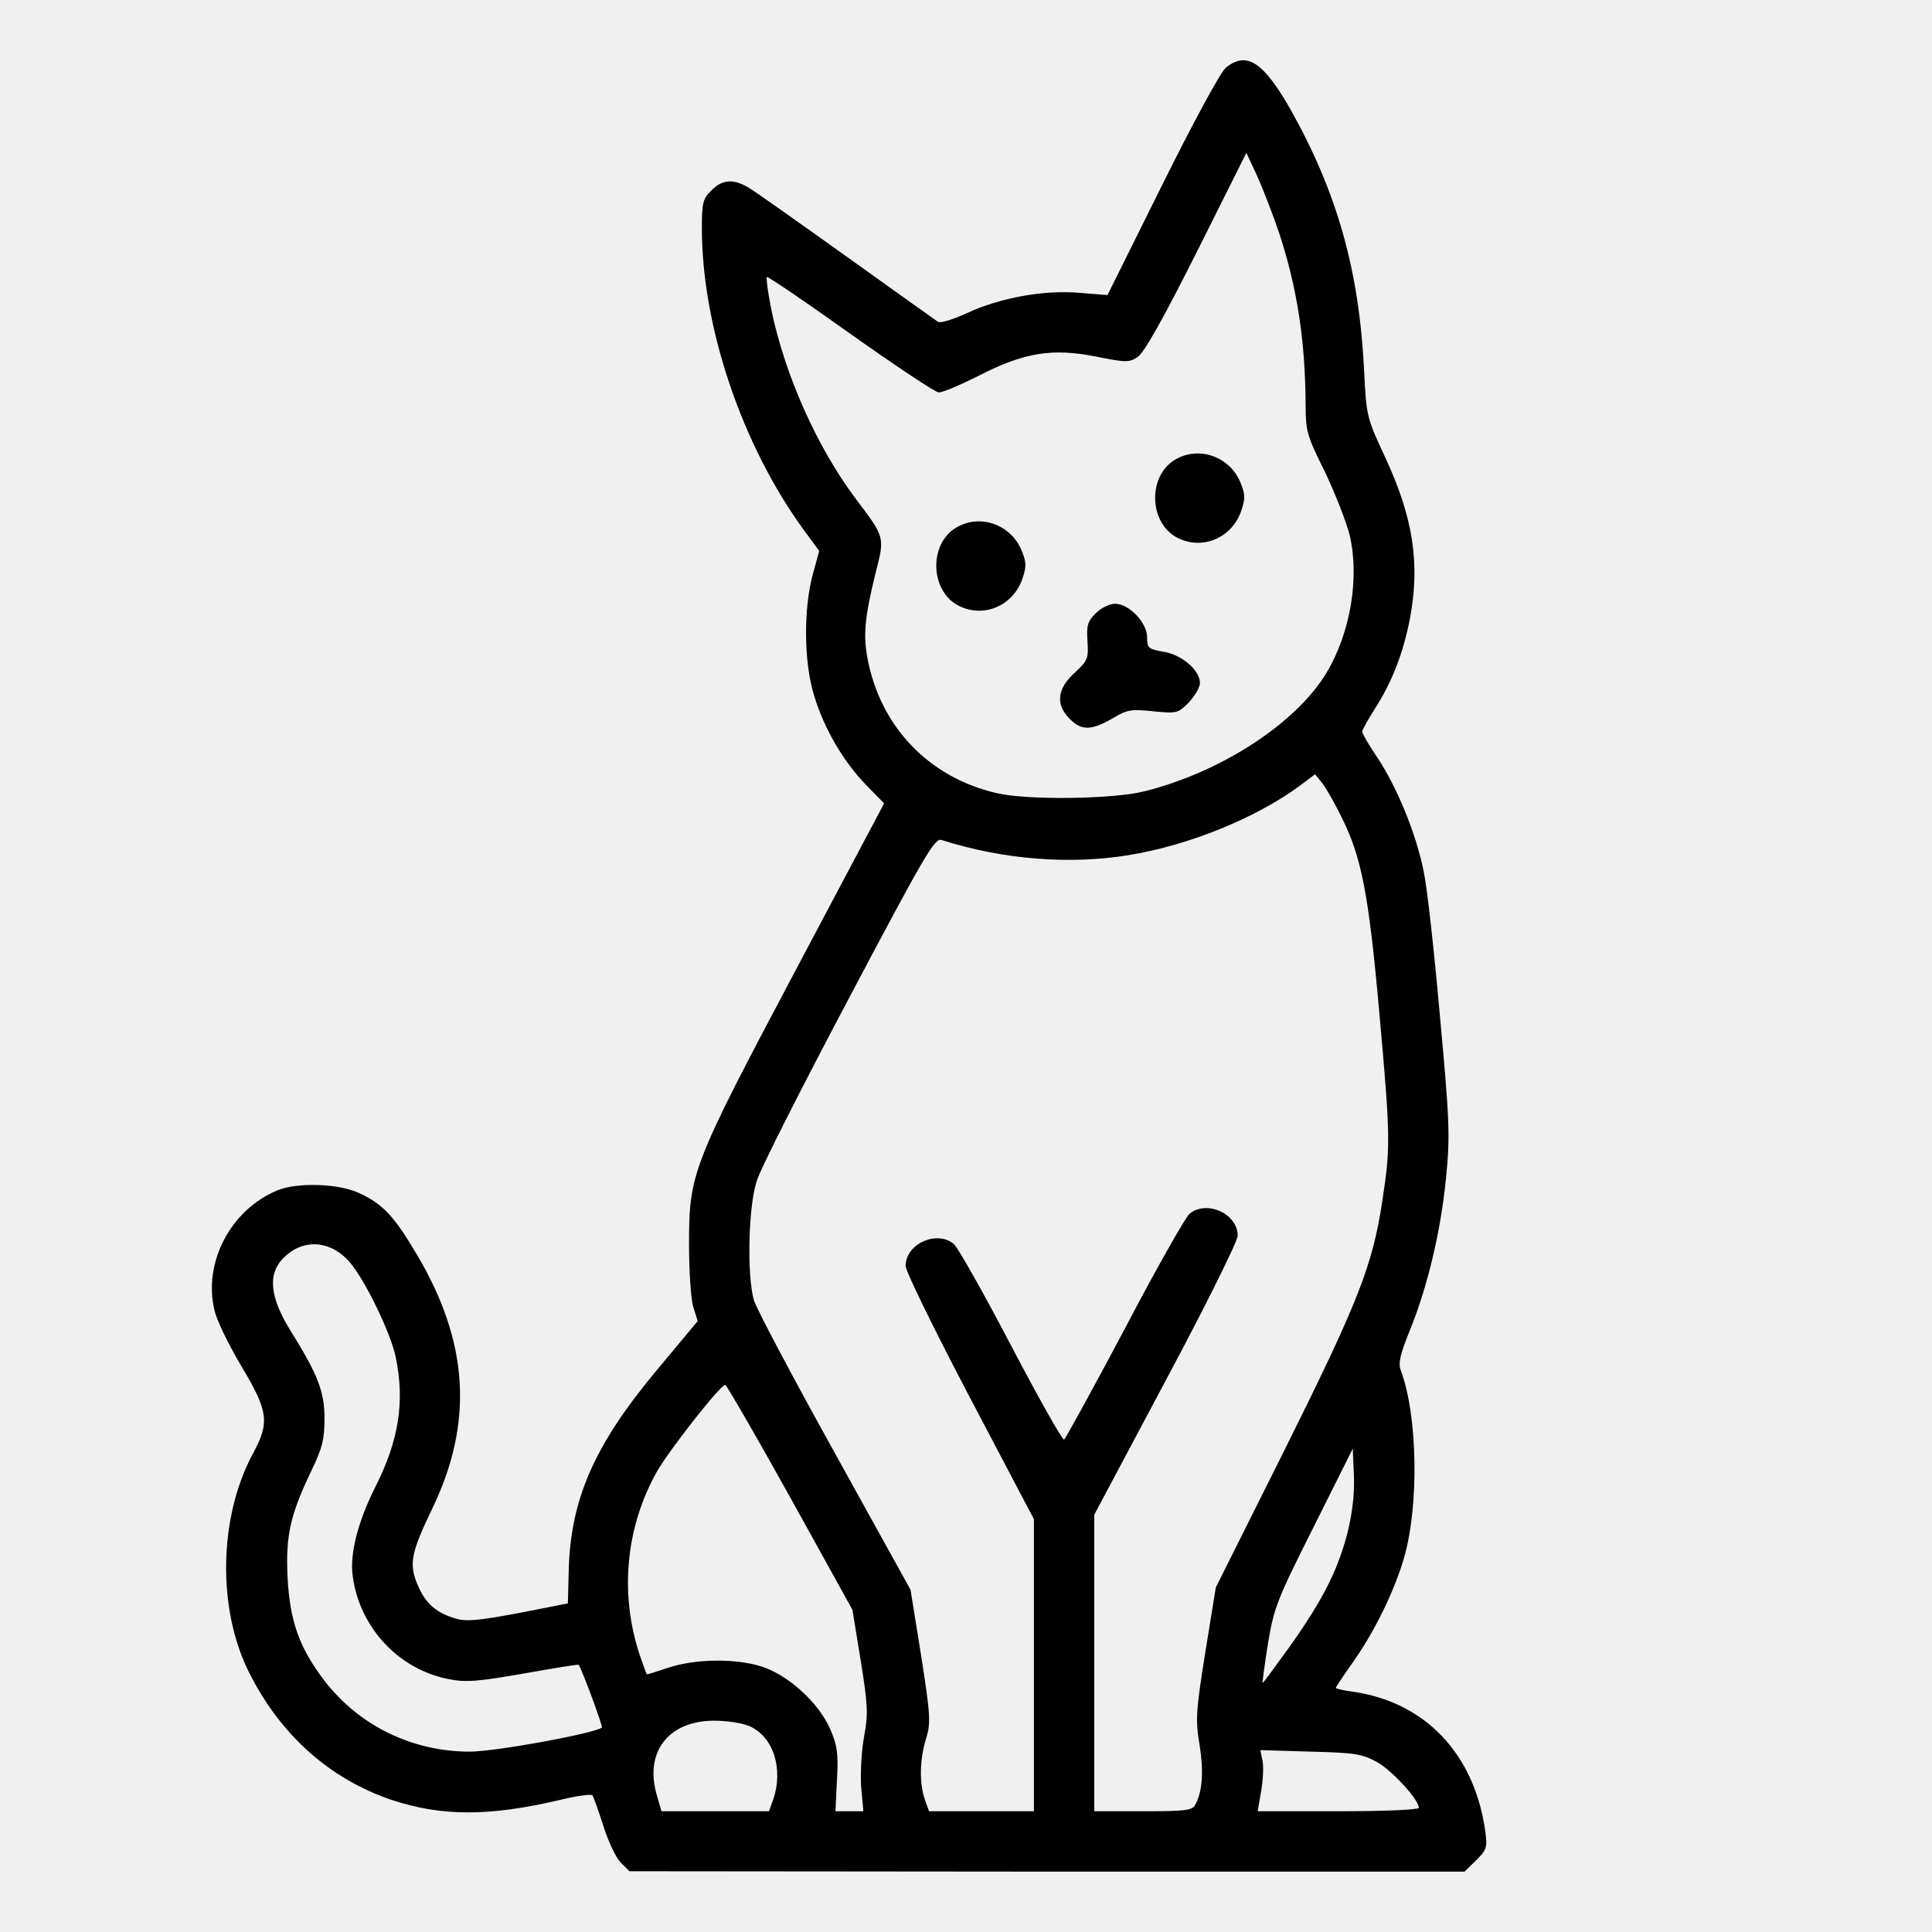
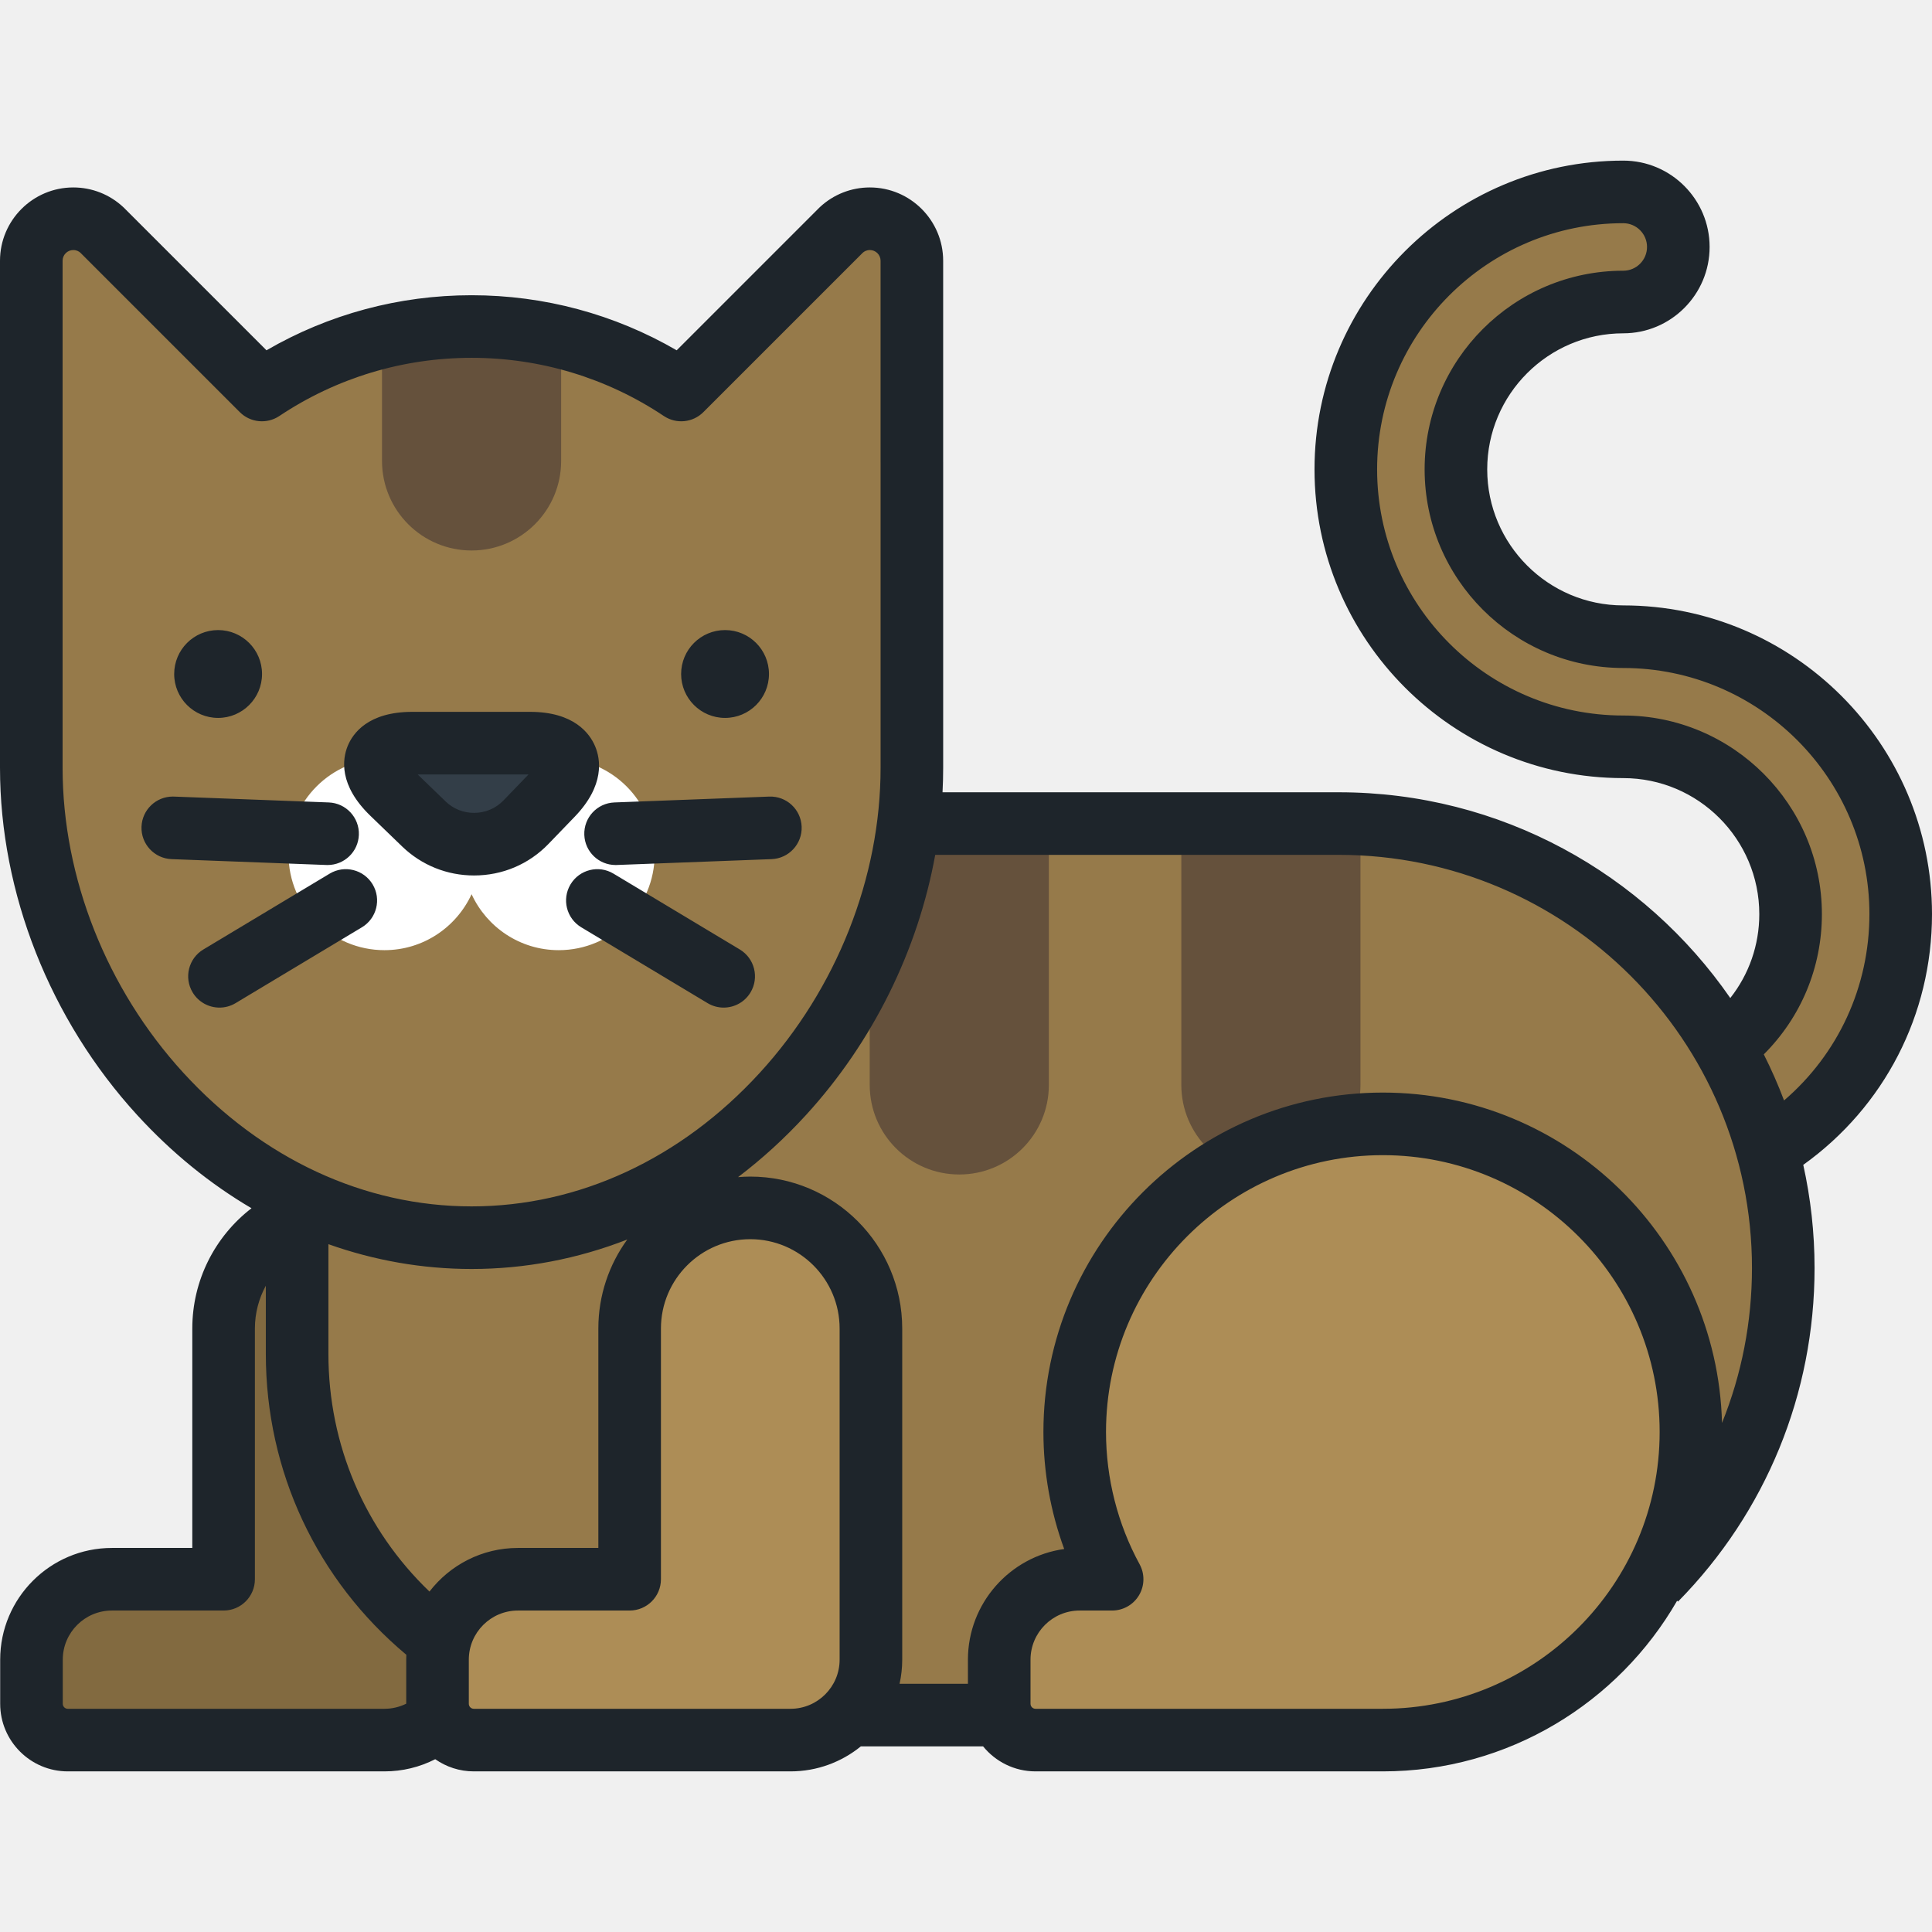
- <svg xmlns="http://www.w3.org/2000/svg" version="1.0" width="512pt" height="512pt" viewBox="0 0 512 512" preserveAspectRatio="xMidYMid meet">
-   <g transform="translate(0,512) scale(0.1,-0.1)" fill="#000000" stroke="none">
-     <path d="M3249 4941 c-14 -11 -86 -144 -169 -311 l-145 -292 -75 6 c-94 8 -210 -13 -298 -54 -35 -16 -69 -27 -76 -23 -6 4 -114 81 -241 172 -126 90 -243 173 -260 183 -41 25 -71 23 -100 -7 -22 -21 -25 -33 -25 -99 0 -263 107 -578 272 -803 l39 -53 -17 -62 c-25 -93 -24 -235 4 -323 26 -86 78 -175 139 -237 l46 -47 -237 -447 c-274 -517 -280 -534 -280 -724 0 -69 5 -142 11 -163 l12 -38 -110 -132 c-166 -199 -228 -343 -232 -534 l-2 -82 -50 -10 c-170 -34 -214 -40 -245 -31 -53 15 -81 39 -102 87 -25 57 -20 86 38 206 109 227 97 439 -41 672 -61 103 -91 135 -155 164 -55 25 -164 28 -216 6 -124 -52 -197 -193 -165 -320 6 -25 38 -91 71 -146 71 -119 75 -148 31 -230 -91 -167 -96 -410 -12 -579 83 -167 214 -284 379 -340 133 -44 259 -44 446 0 44 11 83 16 86 12 3 -4 16 -40 29 -81 13 -41 33 -84 46 -97 l23 -23 1107 -1 1106 0 31 30 c28 28 30 34 24 78 -29 205 -160 342 -352 369 -24 3 -44 8 -44 10 0 2 20 32 44 66 59 83 111 190 137 279 40 139 36 378 -9 497 -7 19 -1 43 24 105 47 115 82 262 96 403 11 113 10 148 -16 430 -15 170 -34 342 -43 383 -19 97 -70 223 -122 301 -23 34 -41 65 -41 70 0 5 16 33 35 63 45 71 73 144 91 234 28 147 10 269 -66 432 -48 103 -49 107 -55 228 -13 265 -71 471 -195 692 -72 126 -116 155 -171 111z m140 -436 c49 -148 70 -288 71 -456 0 -71 3 -83 51 -179 27 -57 57 -133 66 -169 26 -113 2 -257 -61 -363 -80 -134 -279 -264 -483 -315 -82 -21 -311 -24 -391 -5 -180 41 -309 176 -343 357 -12 65 -7 111 22 229 24 93 24 92 -53 194 -103 137 -188 328 -224 502 -9 45 -14 83 -12 86 3 2 103 -66 222 -151 120 -85 225 -155 234 -155 10 0 58 20 107 45 120 61 193 73 310 50 79 -16 87 -16 110 -1 17 11 68 102 157 279 l131 262 28 -60 c15 -33 41 -100 58 -150z m166 -1550 c53 -106 72 -202 100 -515 30 -334 30 -359 9 -498 -26 -175 -63 -269 -259 -663 l-183 -366 -28 -173 c-25 -156 -26 -180 -15 -244 11 -69 8 -123 -11 -158 -8 -16 -25 -18 -138 -18 l-130 0 0 393 0 393 190 357 c105 196 190 368 190 382 0 59 -83 96 -128 58 -11 -10 -89 -147 -172 -306 -84 -158 -156 -289 -160 -292 -4 -3 -67 109 -140 248 -72 138 -141 260 -152 270 -45 38 -128 1 -128 -58 0 -14 77 -171 170 -348 l170 -323 0 -387 0 -387 -139 0 -139 0 -11 31 c-15 43 -14 105 3 161 13 42 12 61 -13 221 l-28 174 -201 363 c-111 200 -207 381 -214 404 -19 66 -15 251 8 318 10 32 120 249 244 483 200 378 227 425 245 419 163 -52 340 -66 497 -40 160 26 338 99 453 184 l40 30 18 -22 c9 -11 33 -52 52 -91z m-2629 -1179 c41 -47 110 -189 123 -254 24 -117 8 -219 -54 -342 -47 -93 -69 -180 -60 -239 19 -136 123 -246 255 -271 45 -9 78 -6 198 15 79 14 145 25 146 23 13 -25 64 -163 61 -166 -15 -15 -282 -64 -350 -64 -153 0 -294 69 -386 189 -66 87 -91 157 -97 274 -5 110 7 164 63 281 29 60 35 84 35 138 0 73 -18 118 -91 235 -53 86 -60 147 -20 189 51 54 125 51 177 -8z m1168 -624 l165 -298 22 -135 c19 -118 20 -142 9 -201 -7 -36 -10 -96 -8 -132 l6 -66 -37 0 -37 0 4 83 c4 70 1 91 -18 135 -30 69 -110 142 -180 165 -70 23 -180 21 -250 -3 -30 -10 -55 -18 -56 -17 -1 1 -9 23 -18 49 -55 164 -38 342 46 490 33 57 167 228 180 228 3 0 81 -134 172 -298z m1477 -94 c-26 -100 -65 -177 -152 -300 -39 -54 -71 -98 -73 -98 -1 0 5 46 14 103 16 96 23 115 121 310 l104 208 3 -72 c2 -47 -4 -98 -17 -151z m-1586 -512 c64 -27 92 -113 64 -195 l-11 -31 -143 0 -142 0 -13 45 c-32 113 32 195 153 195 32 0 73 -6 92 -14z m1665 -96 c40 -23 110 -99 110 -121 0 -5 -90 -9 -214 -9 l-213 0 9 52 c5 29 7 65 4 81 l-6 29 133 -4 c119 -3 136 -6 177 -28z" />
-     <path d="M3118 3904 c-77 -41 -75 -169 2 -209 66 -34 144 -1 169 70 12 35 11 45 -2 77 -28 67 -107 96 -169 62z" />
-     <path d="M2538 3724 c-77 -41 -75 -169 2 -209 66 -34 144 -1 169 70 12 35 11 45 -2 77 -28 67 -107 96 -169 62z" />
-     <path d="M2904 3495 c-22 -22 -25 -33 -22 -75 3 -46 0 -51 -34 -83 -47 -42 -51 -85 -13 -122 31 -32 57 -31 113 1 40 24 50 25 108 19 62 -6 65 -6 94 23 16 17 30 40 30 52 0 34 -49 76 -98 83 -39 7 -42 10 -42 38 0 39 -48 89 -85 89 -14 0 -37 -11 -51 -25z" />
+ <svg xmlns="http://www.w3.org/2000/svg" version="1.1" id="Layer_1" x="0px" y="0px" viewBox="0 0 512 512" style="enable-background:new 0 0 512 512;" xml:space="preserve">
+   <path style="fill:#967A4A;" d="M430.18,315.786c-8.056,0-14.59-6.532-14.59-14.59c0-8.058,6.533-14.59,14.59-14.59  c24.452,0,44.345-19.895,44.345-44.347s-19.893-44.347-44.345-44.347c-40.543,0-73.527-32.984-73.527-73.527  s32.983-73.527,73.527-73.527c8.057,0,14.59,6.532,14.59,14.59c0,8.057-6.532,14.59-14.59,14.59  c-24.454,0-44.347,19.895-44.347,44.347s19.892,44.347,44.347,44.347c40.541,0,73.526,32.984,73.526,73.526  C503.706,282.802,470.721,315.786,430.18,315.786z" />
+   <path style="fill:#826A40;" d="M91.229,320.104c-17.66,0-31.973,14.314-31.973,31.972v66.439H29.655  c-11.769,0-21.312,9.541-21.312,21.313v11.693c0,5.313,4.306,9.62,9.622,9.62h83.923c11.771,0,21.312-9.541,21.312-21.313v-87.753  C123.199,334.418,108.885,320.104,91.229,320.104z" />
+   <path style="fill:#967A4A;" d="M354.795,218.255H78.74v140.537c0,52.864,42.854,95.718,95.717,95.718h180.338v-0.681  c65.054,0,117.788-52.735,117.788-117.787C472.583,270.989,419.848,218.255,354.795,218.255z" />
+   <g>
+     <path style="fill:#65513C;" d="M230.484,218.255v69.26c0,13.109,10.627,23.736,23.736,23.736c13.109,0,23.738-10.627,23.738-23.736   v-69.26H230.484z" />
+     <path style="fill:#65513C;" d="M313.063,218.255v69.26c0,13.109,10.627,23.736,23.735,23.736c13.111,0,23.738-10.627,23.738-23.736   v-69.26H313.063z" />
  </g>
+   <g>
+     <path style="fill:#AD8D56;" d="M366.465,297.835c-45.094,0-81.654,36.558-81.654,81.653c0,14.136,3.594,27.432,9.916,39.027h-8.609   c-11.77,0-21.313,9.541-21.313,21.313v11.693c0,5.313,4.306,9.62,9.622,9.62h92.039c45.095,0,81.654-36.557,81.654-81.654   C448.119,334.393,411.56,297.835,366.465,297.835z" />
+     <path style="fill:#AD8D56;" d="M198.833,320.104c-17.66,0-31.972,14.314-31.972,31.972v66.439H137.26   c-11.771,0-21.313,9.541-21.313,21.313v11.693c0,5.313,4.306,9.62,9.621,9.62h83.923c11.771,0,21.312-9.541,21.312-21.313v-87.753   C230.803,334.418,216.489,320.104,198.833,320.104z" />
+   </g>
+   <path style="fill:#967A4A;" d="M241.654,122.493V69.102c0-6.15-4.982-11.133-11.132-11.133c-2.931,0-5.598,1.131-7.585,2.984  l-42.402,42.401c-15.901-10.62-35.004-16.82-55.561-16.82s-39.661,6.201-55.562,16.821L27.01,60.953  c-1.988-1.851-4.653-2.984-7.584-2.984c-6.149,0-11.132,4.983-11.132,11.133v134.352C8.294,267.895,60.533,328,124.975,328  c64.44,0,116.682-60.105,116.682-124.546v-80.96L241.654,122.493L241.654,122.493z" />
+   <path style="fill:#FFFFFF;" d="M148.066,200.953H101.88c-14.041,0-25.424,11.384-25.424,25.426  c0,14.042,11.383,25.425,25.424,25.425c10.258,0,19.073-6.086,23.094-14.832c4.021,8.746,12.836,14.832,23.093,14.832  c14.041,0,25.426-11.383,25.426-25.425C173.493,212.337,162.108,200.953,148.066,200.953z" />
+   <path style="fill:#333E48;" d="M139.384,217.892c-7.303,7.572-19.467,7.788-27.032,0.482l-8.439-8.149  c-7.567-7.306-5.153-13.284,5.366-13.284h31.185c10.517,0,13.149,6.195,5.848,13.767L139.384,217.892z" />
+   <path style="fill:#65513C;" d="M124.974,86.534c-8.181,0-16.125,1.004-23.737,2.854v32.761c0,13.109,10.627,23.736,23.737,23.736  c13.11,0,23.736-10.627,23.736-23.736V89.388C141.097,87.538,133.155,86.534,124.974,86.534z" />
+   <path style="fill:#1E252B;" d="M57.801,190.255c6.428,0,11.641-5.212,11.641-11.64c0-6.429-5.213-11.64-11.641-11.64  s-11.641,5.211-11.641,11.64C46.159,185.043,51.372,190.255,57.801,190.255z M154.847,221.258c0.168,4.47,3.845,7.98,8.282,7.98  c0.106,0,0.212-0.002,0.32-0.006l41.024-1.553c4.577-0.174,8.147-4.024,7.973-8.601c-0.173-4.577-4.01-8.144-8.601-7.974  l-41.024,1.553C158.243,212.829,154.672,216.681,154.847,221.258z M192.148,190.255c6.427,0,11.638-5.212,11.638-11.64  c0-6.429-5.212-11.64-11.638-11.64c-6.431,0-11.644,5.211-11.644,11.64C180.505,185.043,185.718,190.255,192.148,190.255z   M145.354,223.649l6.929-7.185c8.078-8.378,6.863-15.327,5.419-18.723c-1.443-3.396-5.601-9.094-17.238-9.094h-31.185  c-11.731,0-15.783,5.694-17.155,9.089c-1.371,3.395-2.412,10.307,6.028,18.455l8.439,8.149c5.122,4.945,11.88,7.669,19.032,7.669  C133.147,232.009,140.155,229.04,145.354,223.649z M110.686,205.235h29.382l-6.654,6.899c-2.045,2.119-4.812,3.287-7.792,3.287  c-2.83,0-5.497-1.07-7.509-3.013L110.686,205.235z M196.054,251.62l-33.477-20.099c-3.926-2.358-9.022-1.086-11.379,2.842  c-2.359,3.927-1.086,9.022,2.841,11.379l33.478,20.099c1.336,0.803,2.808,1.184,4.262,1.184c2.817,0,5.563-1.435,7.117-4.026  C201.254,259.072,199.982,253.978,196.054,251.62z M86.819,229.238c4.436,0,8.114-3.51,8.282-7.98  c0.174-4.577-3.396-8.429-7.973-8.601l-41.024-1.553c-0.108-0.003-0.213-0.006-0.32-0.006c-4.436,0-8.114,3.51-8.282,7.98  c-0.174,4.577,3.396,8.429,7.973,8.601l41.024,1.553C86.607,229.236,86.713,229.238,86.819,229.238z M512,242.259  c0-45.116-36.704-81.82-81.82-81.82c-19.88,0-36.053-16.173-36.053-36.053c0-19.88,16.173-36.053,36.053-36.053  c12.618,0,22.884-10.266,22.884-22.884s-10.266-22.884-22.884-22.884c-45.116,0-81.821,36.705-81.821,81.821  s36.705,81.821,81.821,81.821c19.878,0,36.051,16.173,36.051,36.053c0,8.21-2.74,15.955-7.687,22.23  c-22.773-32.917-60.783-54.528-103.75-54.528H249.78c0.112-2.169,0.17-4.337,0.17-6.506v-80.96c0-0.077-0.001-0.156-0.003-0.232  V69.102c0-10.713-8.714-19.427-19.426-19.427c-4.931,0-9.632,1.849-13.238,5.208c-0.072,0.067-0.143,0.136-0.212,0.206  l-37.743,37.744c-16.482-9.567-35.134-14.593-54.353-14.593c-19.221,0-37.873,5.026-54.354,14.593L32.875,55.089  c-0.07-0.07-0.14-0.138-0.212-0.206c-3.606-3.359-8.307-5.208-13.236-5.208C8.714,49.675,0,58.391,0,69.102v134.352  c0,33.239,13.249,66.785,36.349,92.037c9.139,9.989,19.346,18.27,30.302,24.706c-9.747,7.505-15.689,19.173-15.689,31.879v58.145  H29.655c-16.326,0-29.607,13.281-29.607,29.607v11.693c0,9.878,8.037,17.914,17.916,17.914h83.923c4.744,0,9.331-1.12,13.454-3.227  c2.903,2.028,6.426,3.227,10.227,3.227h83.923c7.063,0,13.553-2.489,18.647-6.632h32.389c3.288,4.042,8.295,6.632,13.9,6.632h92.039  c33.324,0,62.45-18.229,77.991-45.225l0.237,0.232c23.334-23.725,36.184-55.12,36.184-88.402c0-9.385-1.04-18.533-2.995-27.339  C499.352,293.315,512,268.907,512,242.259z M48.588,284.295c-20.337-22.231-32-51.696-32-80.84V69.102  c0-1.566,1.273-2.839,2.838-2.839c0.864,0,1.477,0.362,1.857,0.692l42.264,42.264c2.799,2.798,7.181,3.228,10.473,1.033  c15.107-10.091,32.727-15.425,50.955-15.425c18.226,0,35.846,5.334,50.955,15.424c3.288,2.197,7.672,1.767,10.471-1.033  l42.264-42.263c0.379-0.331,0.993-0.692,1.859-0.692c1.565,0,2.838,1.273,2.838,2.839v53.391c0,0.077,0.001,0.156,0.003,0.232  v80.728c0,29.144-11.665,58.61-32.002,80.84c-20.891,22.836-48.019,35.412-76.387,35.412  C96.606,319.707,69.478,307.131,48.588,284.295z M107.653,439.828v11.668c-1.774,0.878-3.736,1.351-5.766,1.351H17.964  c-0.732,0-1.328-0.595-1.328-1.326v-11.693c0-7.178,5.84-13.019,13.019-13.019h29.602c4.582,0,8.294-3.714,8.294-8.294v-66.439  c0-4.06,1.037-7.939,2.895-11.347v18.062c0,31.118,13.517,59.908,37.239,79.743C107.666,438.963,107.653,439.393,107.653,439.828z   M113.815,421.779c-17.131-16.425-26.781-38.879-26.781-62.988v-29.072c12.165,4.323,24.927,6.576,37.941,6.576  c14.202,0,28.106-2.678,41.257-7.809c-4.815,6.634-7.664,14.784-7.664,23.589v58.145H137.26  C127.724,410.221,119.232,414.757,113.815,421.779z M222.509,439.828c0,7.179-5.84,13.019-13.018,13.019h-83.923  c-0.732,0-1.327-0.595-1.327-1.326v-11.693c0-7.178,5.84-13.019,13.019-13.019h29.601c4.582,0,8.294-3.714,8.294-8.294v-66.439  c0-13.056,10.622-23.678,23.678-23.678c13.055,0,23.675,10.622,23.675,23.678v87.753H222.509z M366.465,452.847h-92.039  c-0.732,0-1.328-0.595-1.328-1.326v-11.693c0-7.178,5.84-13.019,13.019-13.019h8.609c2.927,0,5.638-1.543,7.132-4.06  c1.493-2.517,1.55-5.634,0.15-8.204c-5.826-10.684-8.904-22.806-8.904-35.057c0-40.45,32.909-73.359,73.36-73.359  s73.36,32.908,73.36,73.359C439.825,419.938,406.915,452.847,366.465,452.847z M456.352,377.093  c-1.277-48.491-41.093-87.551-89.887-87.551c-49.598,0-89.948,40.35-89.948,89.947c0,10.601,1.883,21.129,5.506,31.015  c-14.395,1.999-25.512,14.388-25.512,29.324v6.387h-18.115c0.454-2.058,0.702-4.195,0.702-6.387v-87.753  c0-22.202-18.062-40.266-40.263-40.266c-1.093,0-2.172,0.056-3.243,0.142c6.357-4.822,12.387-10.314,18.01-16.461  c17.737-19.389,29.657-43.668,34.241-68.943h106.954c60.376,0,109.494,49.118,109.494,109.492  C464.289,350.328,461.557,364.213,456.352,377.093z M472.793,291.632c-1.578-4.18-3.372-8.256-5.368-12.213  c9.849-9.826,15.396-23.02,15.396-37.16c0-29.026-23.615-52.641-52.639-52.641c-35.969,0-65.233-29.263-65.233-65.233  s29.263-65.233,65.233-65.233c3.472,0,6.296,2.824,6.296,6.296c0,3.471-2.824,6.296-6.296,6.296  c-29.027,0-52.641,23.615-52.641,52.641s23.615,52.641,52.641,52.641c35.968,0,65.232,29.262,65.232,65.232  C495.412,261.525,487.115,279.328,472.793,291.632z M87.37,231.521L53.893,251.62c-3.928,2.358-5.2,7.452-2.841,11.379  c1.555,2.591,4.302,4.026,7.118,4.026c1.453,0,2.926-0.382,4.262-1.184l33.477-20.099c3.928-2.358,5.2-7.452,2.841-11.379  C96.391,230.435,91.294,229.164,87.37,231.521z" />
+   <g>
+ </g>
+   <g>
+ </g>
+   <g>
+ </g>
+   <g>
+ </g>
+   <g>
+ </g>
+   <g>
+ </g>
+   <g>
+ </g>
+   <g>
+ </g>
+   <g>
+ </g>
+   <g>
+ </g>
+   <g>
+ </g>
+   <g>
+ </g>
+   <g>
+ </g>
+   <g>
+ </g>
+   <g>
+ </g>
</svg>
